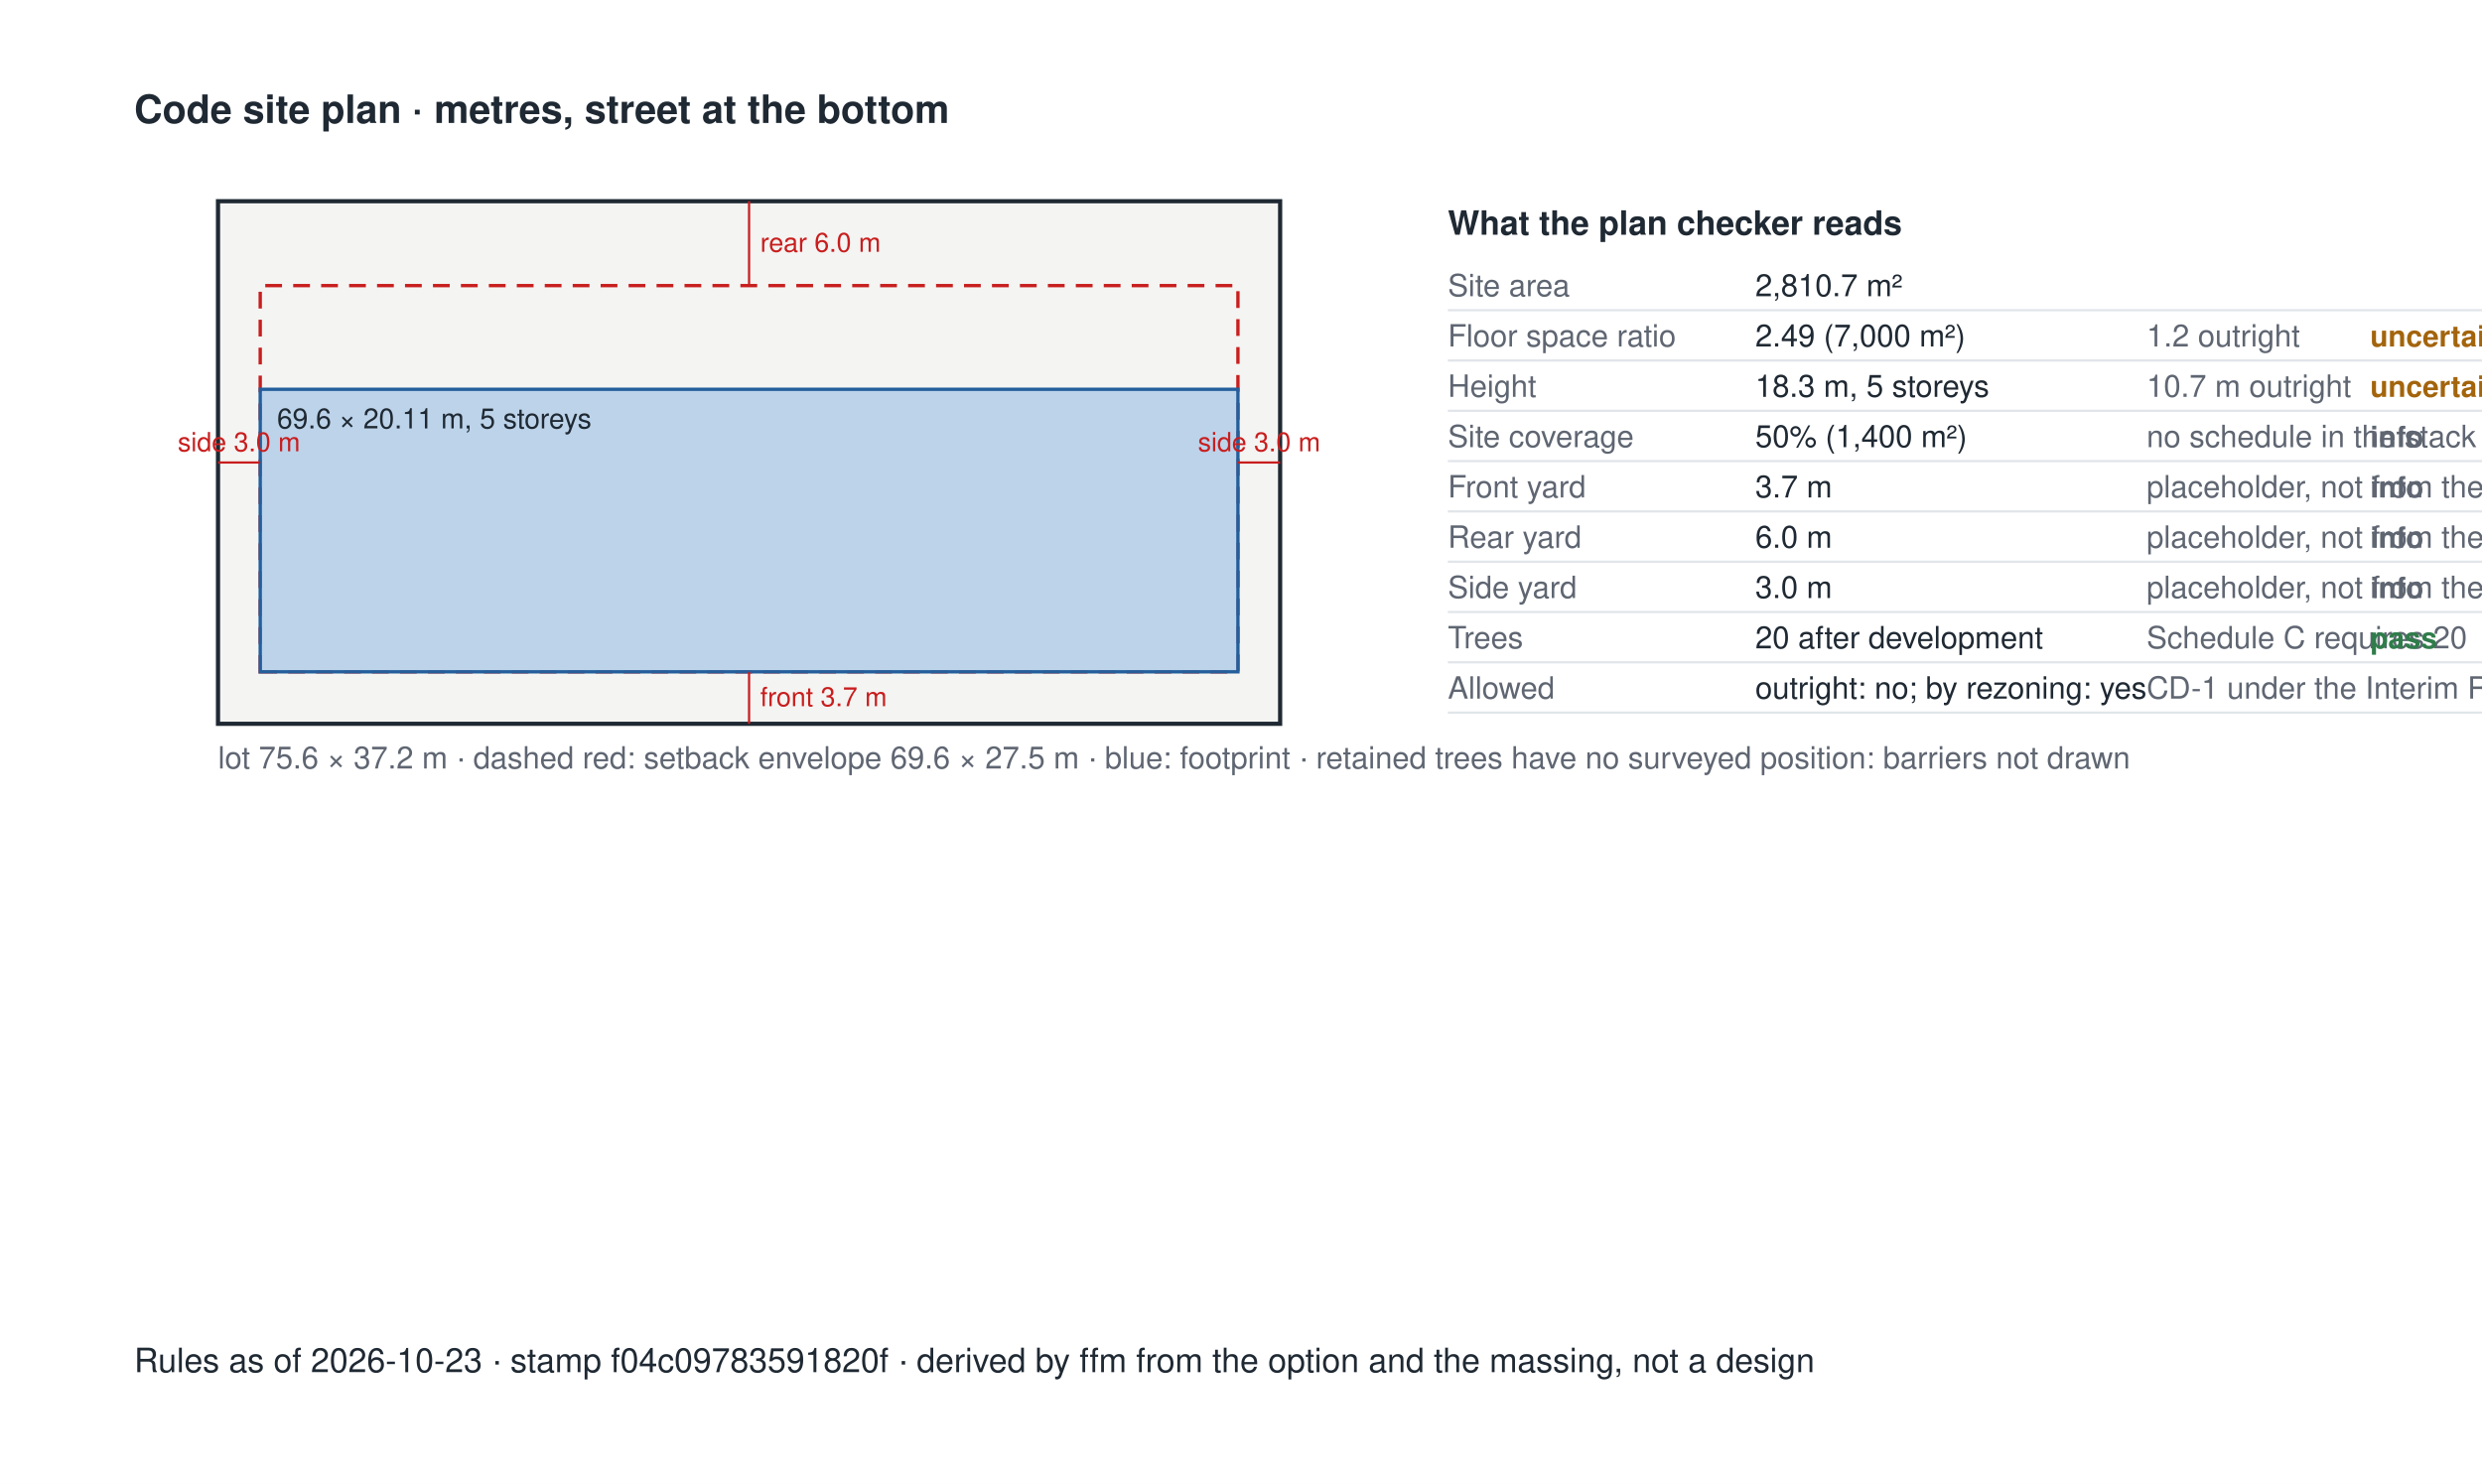
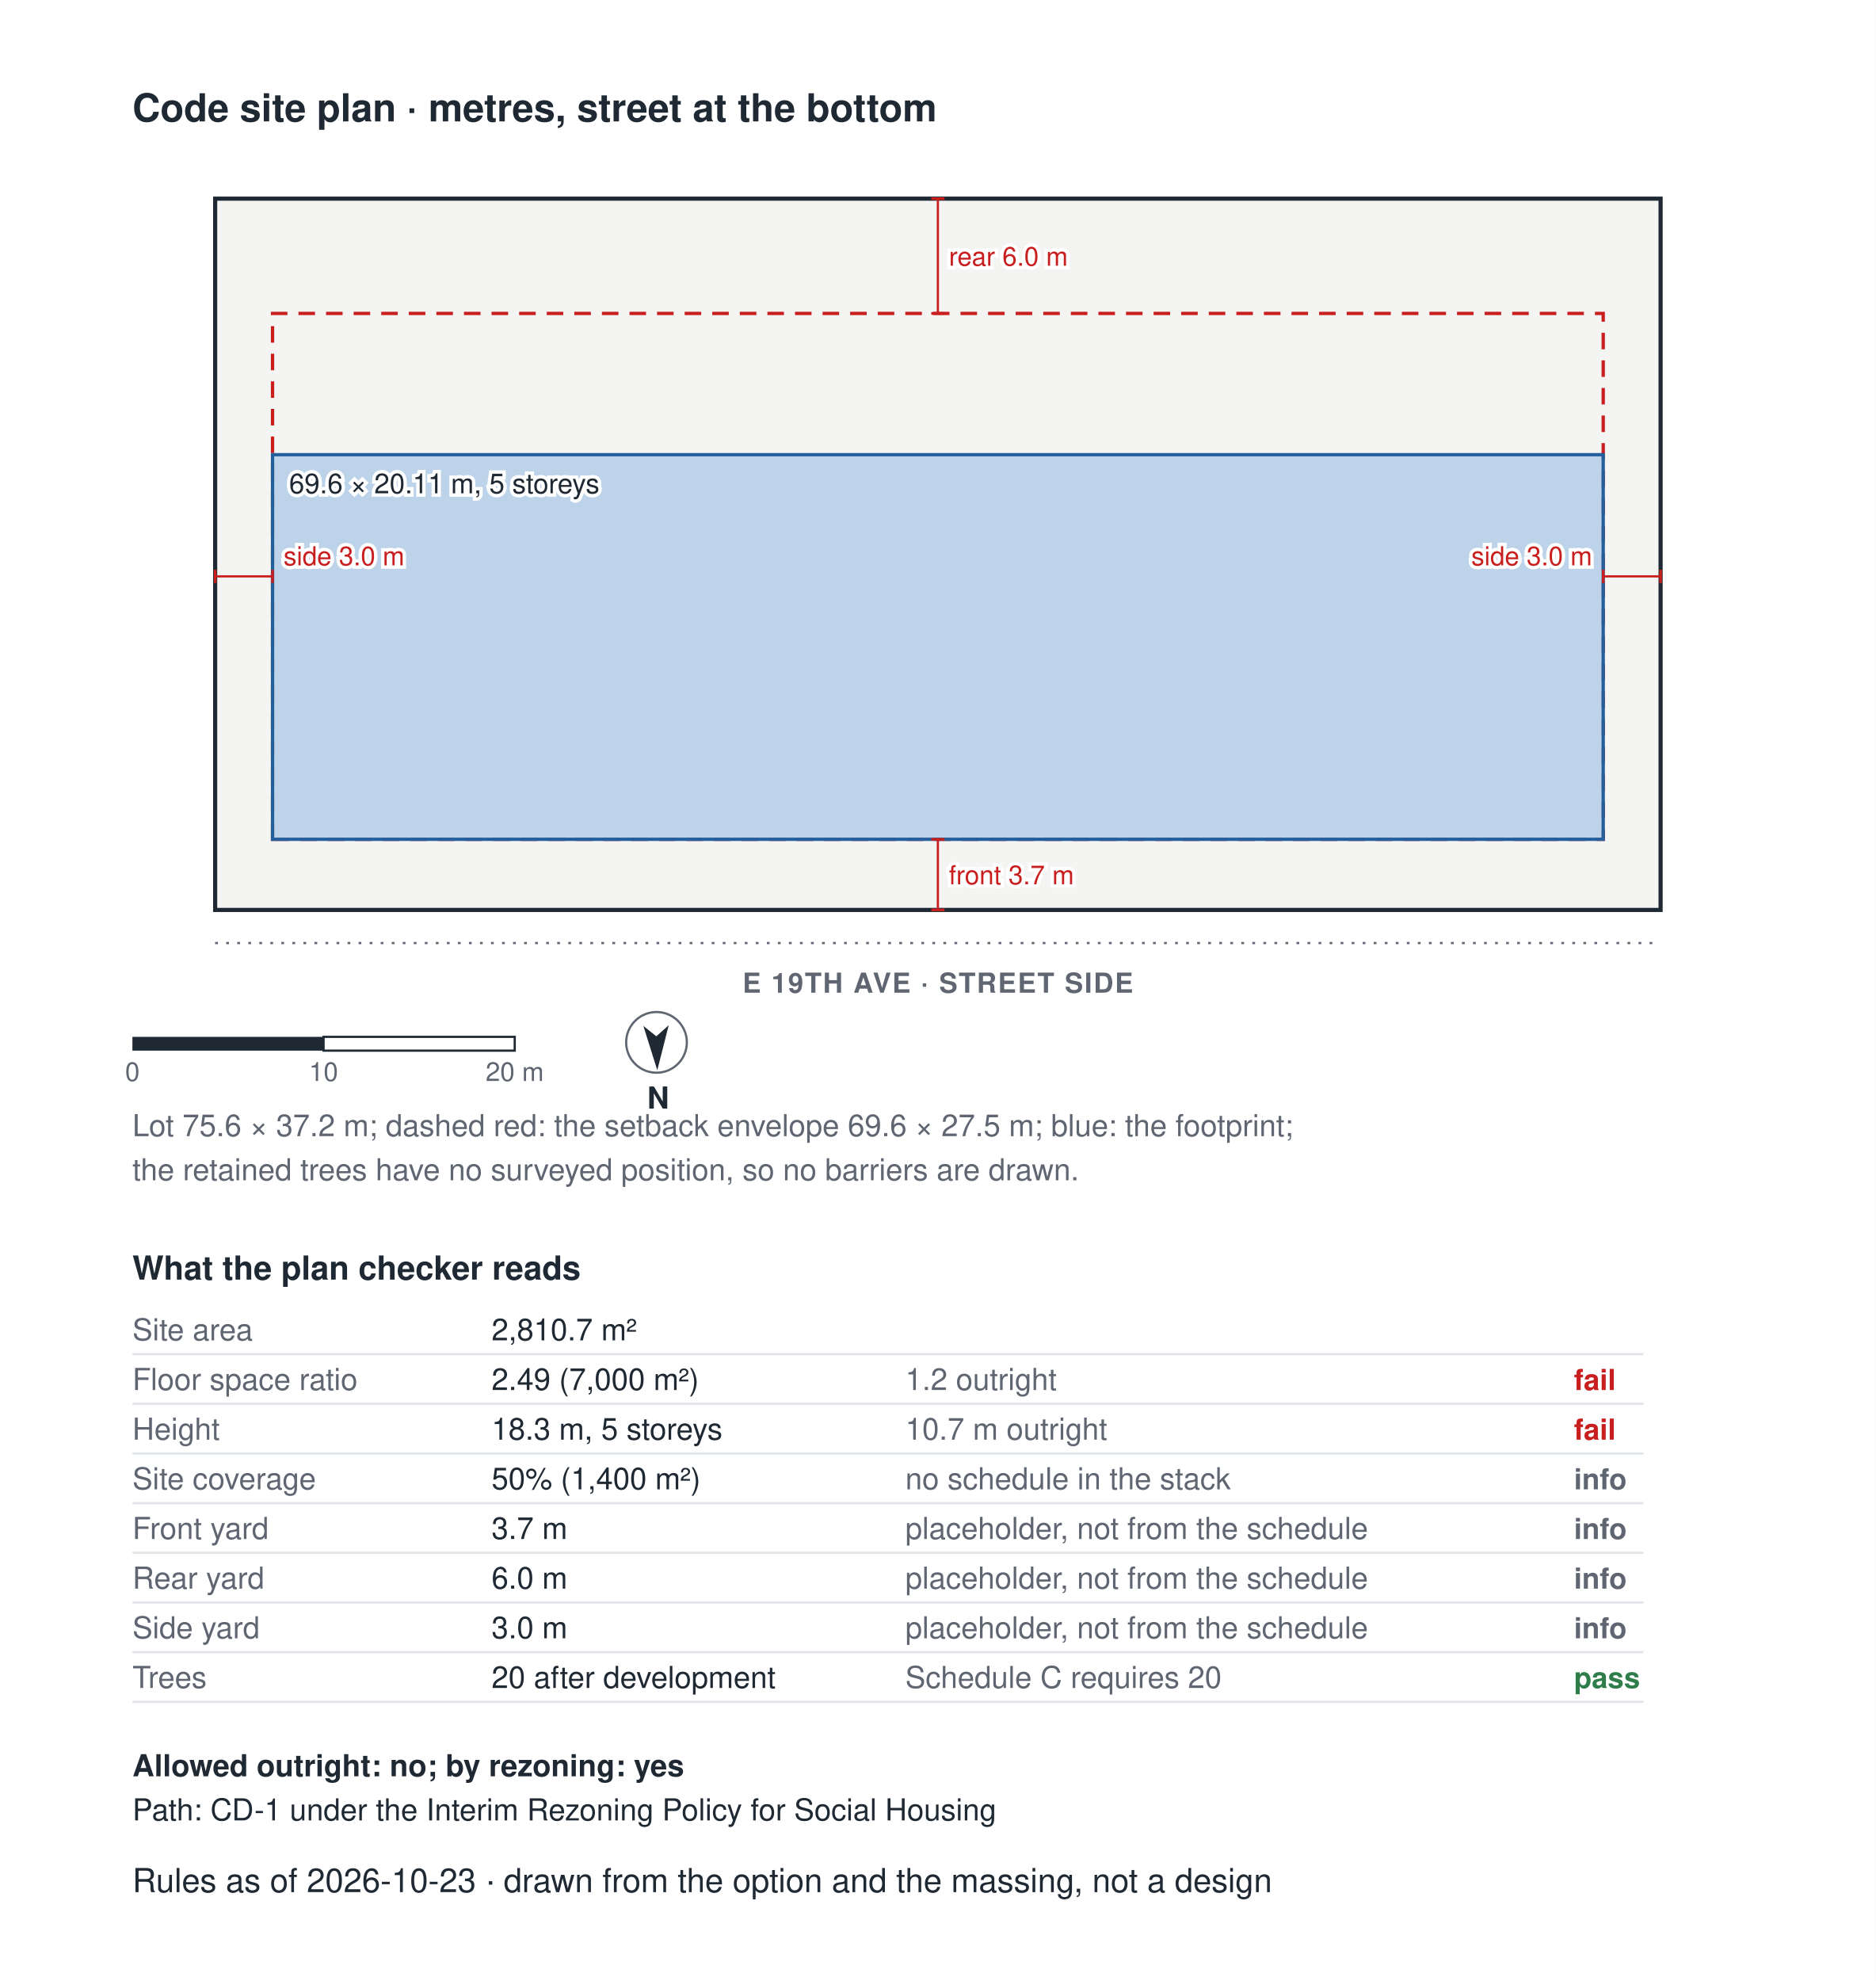
- <svg xmlns="http://www.w3.org/2000/svg" width="888" height="531" viewBox="0 0 888 531" font-family="IBM Plex Sans, Helvetica, Arial, sans-serif" font-size="12" fill="#1f2933" role="img" aria-label="Code site plan">
+ <svg xmlns="http://www.w3.org/2000/svg" width="680" height="718" viewBox="0 0 680 718" font-family="IBM Plex Sans, Helvetica, Arial, sans-serif" font-size="12" fill="#1f2933" role="img" aria-label="Code site plan">
  <rect width="100%" height="100%" fill="#ffffff" />
+   <defs>
+     <marker id="tick" viewBox="0 0 6 6" refX="3" refY="3" markerWidth="6" markerHeight="6" orient="auto">
+       <path d="M3 0V6" stroke="#c81e1e" stroke-width="1.2" />
+     </marker>
+   </defs>
  <text x="48" y="44" font-size="14" font-weight="600">Code site plan · metres, street at the bottom</text>
-   <polygon points="78.0,259.0 458.0,259.0 458.0,72.0 78.0,72.0" fill="#f4f4f2" stroke="#1f2933" stroke-width="1.5" />
-   <polygon points="93.1,240.4 442.9,240.4 442.9,102.2 93.1,102.2" fill="none" stroke="#c81e1e" stroke-width="1.2" stroke-dasharray="6 4" />
-   <rect x="93.1" y="139.3" width="349.8" height="101.1" fill="#8fb8e3" fill-opacity="0.55" stroke="#245f9c" stroke-width="1.2" />
-   <text x="99.1" y="153.3" font-size="10" fill="#1f2933">69.6 × 20.11 m, 5 storeys</text>
-   <line x1="268.0" y1="240.4" x2="268.0" y2="259.0" stroke="#c81e1e" stroke-width="0.8" />
-   <text x="272.0" y="252.7" font-size="9.5" fill="#c81e1e">front 3.7 m</text>
-   <line x1="268.0" y1="72.0" x2="268.0" y2="102.2" stroke="#c81e1e" stroke-width="0.8" />
-   <text x="272.0" y="90.1" font-size="9.5" fill="#c81e1e">rear 6.0 m</text>
-   <line x1="78.0" y1="165.5" x2="93.1" y2="165.5" stroke="#c81e1e" stroke-width="0.8" />
-   <text x="85.5" y="161.5" font-size="9.5" text-anchor="middle" fill="#c81e1e">side 3.0 m</text>
-   <line x1="442.9" y1="165.5" x2="458.0" y2="165.5" stroke="#c81e1e" stroke-width="0.8" />
-   <text x="450.5" y="161.5" font-size="9.5" text-anchor="middle" fill="#c81e1e">side 3.0 m</text>
-   <text x="78" y="275.0" font-size="11" fill="#5f6672">lot 75.6 × 37.2 m · dashed red: setback envelope 69.6 × 27.5 m · blue: footprint · retained trees have no surveyed position: barriers not drawn</text>
-   <text x="518.0" y="84" font-size="12" font-weight="600">What the plan checker reads</text>
-   <line x1="518.0" y1="111" x2="898.0" y2="111" stroke="#e1e5ea" stroke-width="0.8" />
-   <text x="518.0" y="106" font-size="11" fill="#5f6672">Site area</text>
-   <text x="628.0" y="106" font-size="11">2,810.7 m²</text>
-   <text x="768.0" y="106" font-size="11" fill="#5f6672" />
-   <line x1="518.0" y1="129" x2="898.0" y2="129" stroke="#e1e5ea" stroke-width="0.8" />
-   <text x="518.0" y="124" font-size="11" fill="#5f6672">Floor space ratio</text>
-   <text x="628.0" y="124" font-size="11">2.49 (7,000 m²)</text>
-   <text x="768.0" y="124" font-size="11" fill="#5f6672">1.2 outright</text>
-   <text x="848.0" y="124" font-size="10.5" font-weight="600" fill="#a3640c">uncertain</text>
-   <line x1="518.0" y1="147" x2="898.0" y2="147" stroke="#e1e5ea" stroke-width="0.8" />
-   <text x="518.0" y="142" font-size="11" fill="#5f6672">Height</text>
-   <text x="628.0" y="142" font-size="11">18.3 m, 5 storeys</text>
-   <text x="768.0" y="142" font-size="11" fill="#5f6672">10.7 m outright</text>
-   <text x="848.0" y="142" font-size="10.5" font-weight="600" fill="#a3640c">uncertain</text>
-   <line x1="518.0" y1="165" x2="898.0" y2="165" stroke="#e1e5ea" stroke-width="0.8" />
-   <text x="518.0" y="160" font-size="11" fill="#5f6672">Site coverage</text>
-   <text x="628.0" y="160" font-size="11">50% (1,400 m²)</text>
-   <text x="768.0" y="160" font-size="11" fill="#5f6672">no schedule in the stack</text>
-   <text x="848.0" y="160" font-size="10.5" font-weight="600" fill="#5f6672">info</text>
-   <line x1="518.0" y1="183" x2="898.0" y2="183" stroke="#e1e5ea" stroke-width="0.8" />
-   <text x="518.0" y="178" font-size="11" fill="#5f6672">Front yard</text>
-   <text x="628.0" y="178" font-size="11">3.7 m</text>
-   <text x="768.0" y="178" font-size="11" fill="#5f6672">placeholder, not from the schedule</text>
-   <text x="848.0" y="178" font-size="10.5" font-weight="600" fill="#5f6672">info</text>
-   <line x1="518.0" y1="201" x2="898.0" y2="201" stroke="#e1e5ea" stroke-width="0.8" />
-   <text x="518.0" y="196" font-size="11" fill="#5f6672">Rear yard</text>
-   <text x="628.0" y="196" font-size="11">6.0 m</text>
-   <text x="768.0" y="196" font-size="11" fill="#5f6672">placeholder, not from the schedule</text>
-   <text x="848.0" y="196" font-size="10.5" font-weight="600" fill="#5f6672">info</text>
-   <line x1="518.0" y1="219" x2="898.0" y2="219" stroke="#e1e5ea" stroke-width="0.8" />
-   <text x="518.0" y="214" font-size="11" fill="#5f6672">Side yard</text>
-   <text x="628.0" y="214" font-size="11">3.0 m</text>
-   <text x="768.0" y="214" font-size="11" fill="#5f6672">placeholder, not from the schedule</text>
-   <text x="848.0" y="214" font-size="10.5" font-weight="600" fill="#5f6672">info</text>
-   <line x1="518.0" y1="237" x2="898.0" y2="237" stroke="#e1e5ea" stroke-width="0.8" />
-   <text x="518.0" y="232" font-size="11" fill="#5f6672">Trees</text>
-   <text x="628.0" y="232" font-size="11">20 after development</text>
-   <text x="768.0" y="232" font-size="11" fill="#5f6672">Schedule C requires 20</text>
-   <text x="848.0" y="232" font-size="10.5" font-weight="600" fill="#2f7d4a">pass</text>
-   <line x1="518.0" y1="255" x2="898.0" y2="255" stroke="#e1e5ea" stroke-width="0.8" />
-   <text x="518.0" y="250" font-size="11" fill="#5f6672">Allowed</text>
-   <text x="628.0" y="250" font-size="11">outright: no; by rezoning: yes</text>
-   <text x="768.0" y="250" font-size="11" fill="#5f6672">CD-1 under the Interim Rezoning Policy for Social Housing</text>
-   <text x="48.0" y="491.0" fill="#1f2933">Rules as of 2026-10-23 · stamp f04c09783591820f · derived by ffm from the option and the massing, not a design</text>
+   <polygon points="78.0,329.8 602.0,329.8 602.0,72.0 78.0,72.0" fill="#f4f4f2" stroke="#1f2933" stroke-width="1.5" />
+   <polygon points="98.8,304.2 581.2,304.2 581.2,113.6 98.8,113.6" fill="none" stroke="#c81e1e" stroke-width="1.2" stroke-dasharray="6 4" />
+   <polygon points="98.8,304.2 581.2,304.2 581.2,164.8 98.8,164.8" fill="#8fb8e3" fill-opacity="0.55" stroke="#245f9c" stroke-width="1.2" />
+   <text x="104.8" y="178.8" font-size="10" fill="#1f2933" stroke="#ffffff" stroke-width="2.5" paint-order="stroke">69.6 × 20.11 m, 5 storeys</text>
+   <path d="M340.0 329.8L340.0 304.2" stroke="#c81e1e" stroke-width="0.8" fill="none" marker-start="url(#tick)" marker-end="url(#tick)" />
+   <text x="344.0" y="320.5" font-size="9.5" fill="#c81e1e" stroke="#ffffff" stroke-width="2.5" paint-order="stroke">front 3.7 m</text>
+   <path d="M340.0 113.6L340.0 72.0" stroke="#c81e1e" stroke-width="0.8" fill="none" marker-start="url(#tick)" marker-end="url(#tick)" />
+   <text x="344.0" y="96.3" font-size="9.5" fill="#c81e1e" stroke="#ffffff" stroke-width="2.5" paint-order="stroke">rear 6.0 m</text>
+   <path d="M78.0 208.9L98.8 208.9" stroke="#c81e1e" stroke-width="0.8" fill="none" marker-start="url(#tick)" marker-end="url(#tick)" />
+   <text x="102.8" y="204.9" font-size="9.5" text-anchor="start" fill="#c81e1e" stroke="#ffffff" stroke-width="2.5" paint-order="stroke">side 3.0 m</text>
+   <path d="M581.2 208.9L602.0 208.9" stroke="#c81e1e" stroke-width="0.8" fill="none" marker-start="url(#tick)" marker-end="url(#tick)" />
+   <text x="577.2" y="204.9" font-size="9.5" text-anchor="end" fill="#c81e1e" stroke="#ffffff" stroke-width="2.5" paint-order="stroke">side 3.0 m</text>
+   <line x1="78.0" y1="341.8" x2="602.0" y2="341.8" stroke="#5f6672" stroke-width="0.8" stroke-dasharray="1 3" />
+   <text x="340.0" y="359.8" font-size="10" font-weight="600" letter-spacing="0.5" text-anchor="middle" fill="#5f6672">E 19TH AVE · STREET SIDE</text>
+   <rect x="48.0" y="375.8" width="69.3" height="5" fill="#1f2933" />
+   <rect x="117.3" y="375.8" width="69.3" height="5" fill="#ffffff" stroke="#1f2933" stroke-width="0.8" />
+   <text x="48.0" y="391.8" font-size="9.5" text-anchor="middle" fill="#5f6672">0</text>
+   <text x="117.3" y="391.8" font-size="9.5" text-anchor="middle" fill="#5f6672">10</text>
+   <text x="186.6" y="391.8" font-size="9.5" text-anchor="middle" fill="#5f6672">20 m</text>
+   <g transform="rotate(-181.6 238.0 377.8)">
+     <circle cx="238.0" cy="377.8" r="11.0" fill="#ffffff" stroke="#5f6672" stroke-width="0.8" />
+     <polygon points="238.0,367.7 242.6,383.9 238.0,380.0 233.4,383.9" fill="#1f2933" />
+   </g>
+   <text x="238.6" y="401.8" font-size="11" font-weight="600" text-anchor="middle" fill="#1f2933">N</text>
+   <text x="48" y="411.8" font-size="11" fill="#5f6672">Lot 75.6 × 37.2 m; dashed red: the setback envelope 69.6 × 27.5 m; blue: the footprint;</text>
+   <text x="48" y="427.8" font-size="11" fill="#5f6672">the retained trees have no surveyed position, so no barriers are drawn.</text>
+   <text x="48" y="463.8" font-size="12" font-weight="600">What the plan checker reads</text>
+   <line x1="48" y1="490.8" x2="595.8" y2="490.8" stroke="#e1e5ea" stroke-width="0.8" />
+   <text x="48.0" y="485.8" font-size="11" fill="#5f6672">Site area</text>
+   <text x="178.2" y="485.8" font-size="11">2,810.7 m²</text>
+   <line x1="48" y1="508.8" x2="595.8" y2="508.8" stroke="#e1e5ea" stroke-width="0.8" />
+   <text x="48.0" y="503.8" font-size="11" fill="#5f6672">Floor space ratio</text>
+   <text x="178.2" y="503.8" font-size="11">2.49 (7,000 m²)</text>
+   <text x="328.2" y="503.8" font-size="11" fill="#5f6672">1.2 outright</text>
+   <text x="570.6" y="503.8" font-size="10.5" font-weight="600" fill="#c81e1e">fail</text>
+   <line x1="48" y1="526.8" x2="595.8" y2="526.8" stroke="#e1e5ea" stroke-width="0.8" />
+   <text x="48.0" y="521.8" font-size="11" fill="#5f6672">Height</text>
+   <text x="178.2" y="521.8" font-size="11">18.3 m, 5 storeys</text>
+   <text x="328.2" y="521.8" font-size="11" fill="#5f6672">10.7 m outright</text>
+   <text x="570.6" y="521.8" font-size="10.5" font-weight="600" fill="#c81e1e">fail</text>
+   <line x1="48" y1="544.8" x2="595.8" y2="544.8" stroke="#e1e5ea" stroke-width="0.8" />
+   <text x="48.0" y="539.8" font-size="11" fill="#5f6672">Site coverage</text>
+   <text x="178.2" y="539.8" font-size="11">50% (1,400 m²)</text>
+   <text x="328.2" y="539.8" font-size="11" fill="#5f6672">no schedule in the stack</text>
+   <text x="570.6" y="539.8" font-size="10.5" font-weight="600" fill="#5f6672">info</text>
+   <line x1="48" y1="562.8" x2="595.8" y2="562.8" stroke="#e1e5ea" stroke-width="0.8" />
+   <text x="48.0" y="557.8" font-size="11" fill="#5f6672">Front yard</text>
+   <text x="178.2" y="557.8" font-size="11">3.7 m</text>
+   <text x="328.2" y="557.8" font-size="11" fill="#5f6672">placeholder, not from the schedule</text>
+   <text x="570.6" y="557.8" font-size="10.5" font-weight="600" fill="#5f6672">info</text>
+   <line x1="48" y1="580.8" x2="595.8" y2="580.8" stroke="#e1e5ea" stroke-width="0.8" />
+   <text x="48.0" y="575.8" font-size="11" fill="#5f6672">Rear yard</text>
+   <text x="178.2" y="575.8" font-size="11">6.0 m</text>
+   <text x="328.2" y="575.8" font-size="11" fill="#5f6672">placeholder, not from the schedule</text>
+   <text x="570.6" y="575.8" font-size="10.5" font-weight="600" fill="#5f6672">info</text>
+   <line x1="48" y1="598.8" x2="595.8" y2="598.8" stroke="#e1e5ea" stroke-width="0.8" />
+   <text x="48.0" y="593.8" font-size="11" fill="#5f6672">Side yard</text>
+   <text x="178.2" y="593.8" font-size="11">3.0 m</text>
+   <text x="328.2" y="593.8" font-size="11" fill="#5f6672">placeholder, not from the schedule</text>
+   <text x="570.6" y="593.8" font-size="10.5" font-weight="600" fill="#5f6672">info</text>
+   <line x1="48" y1="616.8" x2="595.8" y2="616.8" stroke="#e1e5ea" stroke-width="0.8" />
+   <text x="48.0" y="611.8" font-size="11" fill="#5f6672">Trees</text>
+   <text x="178.2" y="611.8" font-size="11">20 after development</text>
+   <text x="328.2" y="611.8" font-size="11" fill="#5f6672">Schedule C requires 20</text>
+   <text x="570.6" y="611.8" font-size="10.5" font-weight="600" fill="#2f7d4a">pass</text>
+   <text x="48" y="643.8" font-size="11" font-weight="600">Allowed outright: no; by rezoning: yes</text>
+   <text x="48" y="659.8" font-size="11">Path: CD-1 under the Interim Rezoning Policy for Social Housing</text>
+   <text x="48.0" y="685.8" font-size="12" fill="#1f2933">Rules as of 2026-10-23 · drawn from the option and the massing, not a design</text>
</svg>
